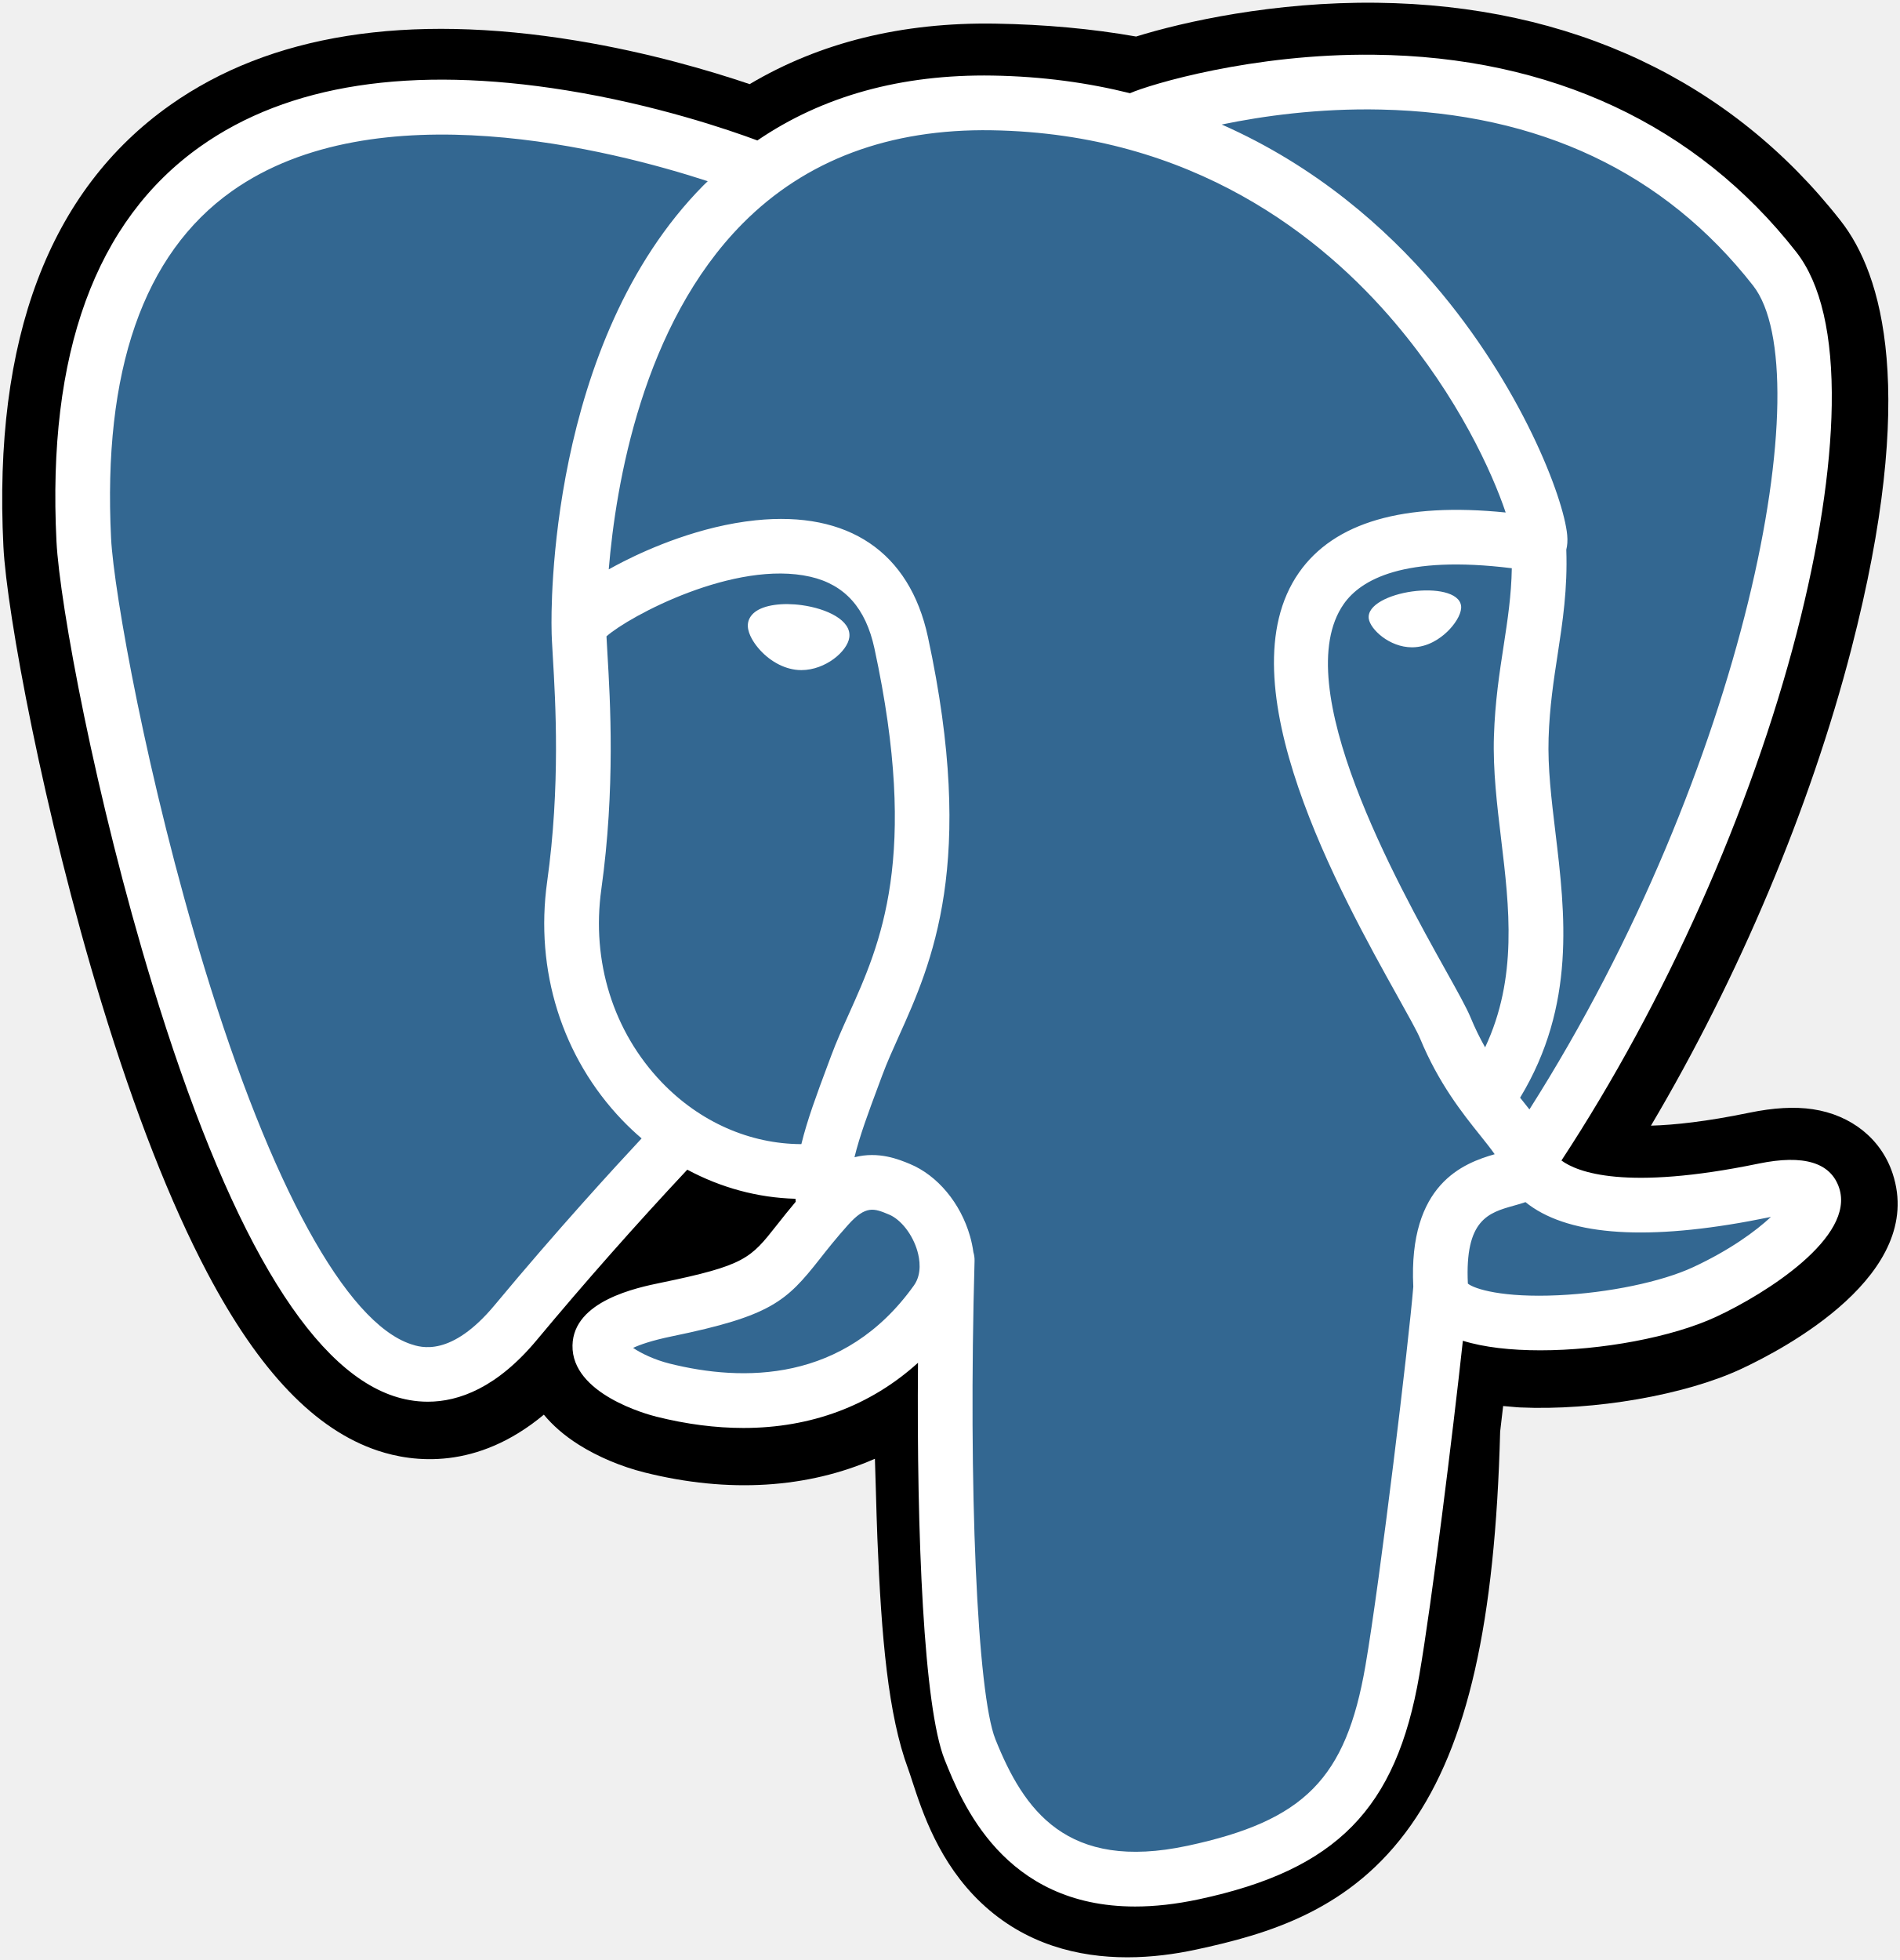
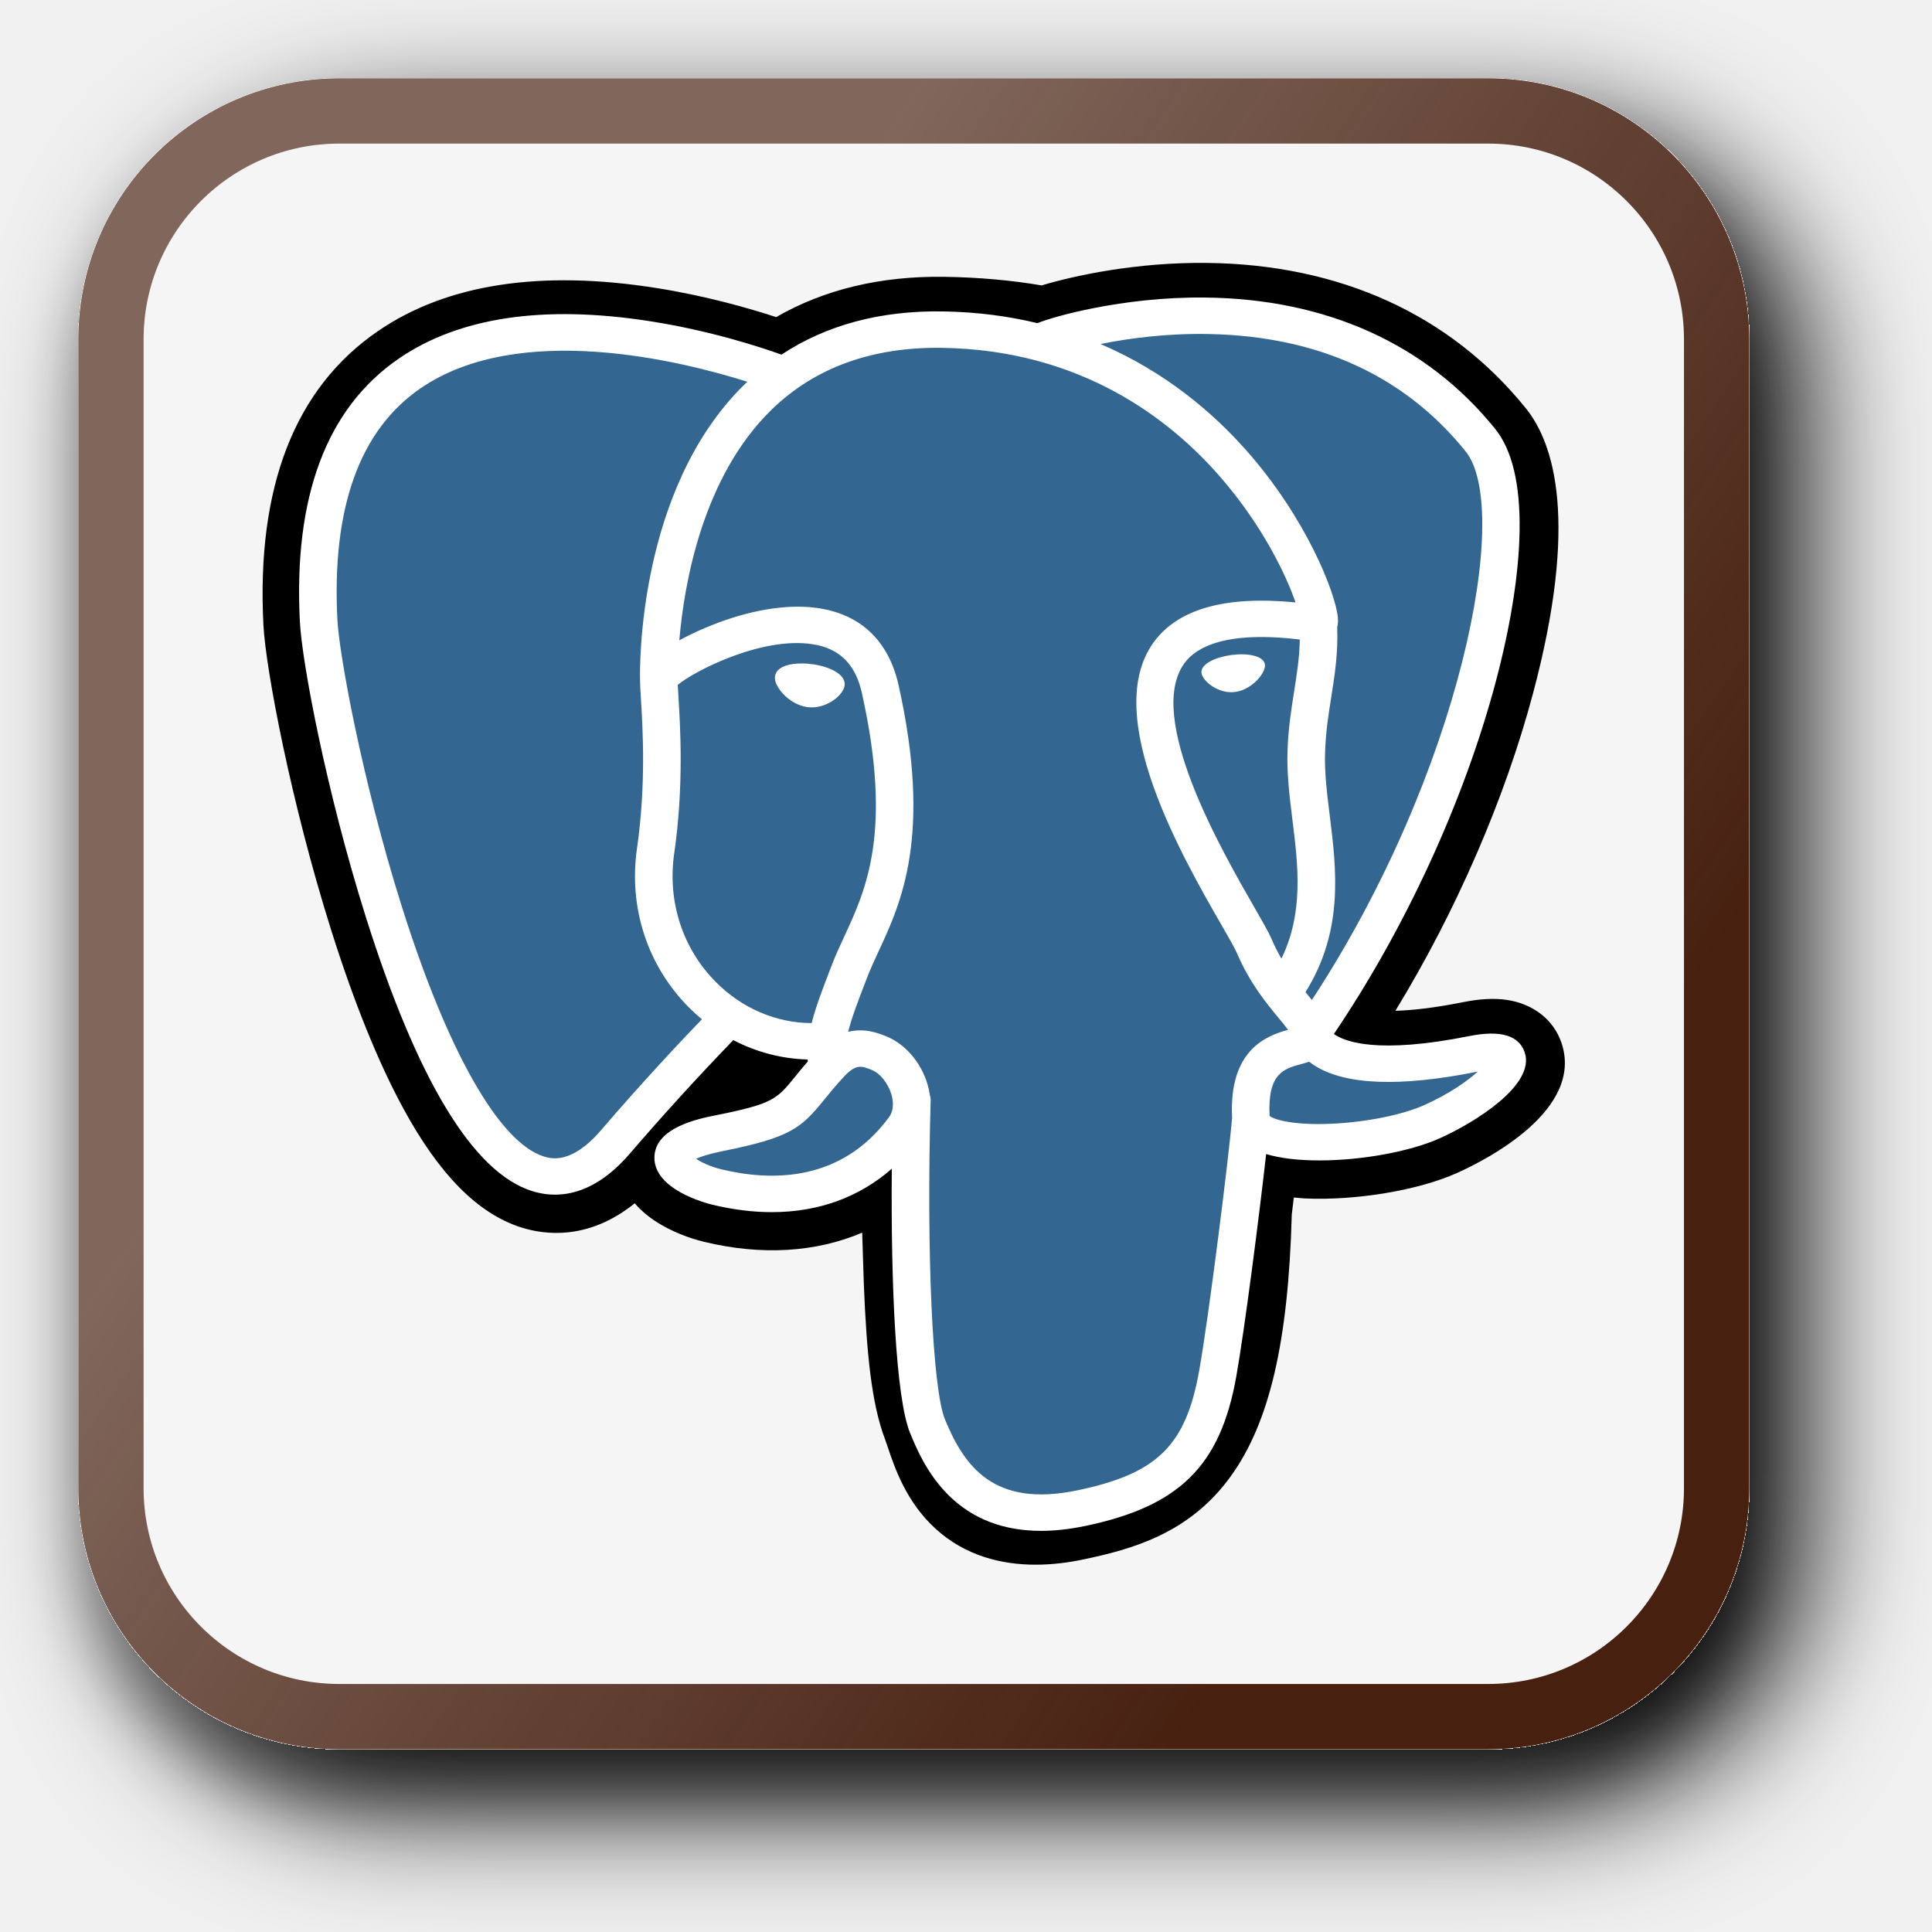
- <svg xmlns="http://www.w3.org/2000/svg" width="2424" height="2500" preserveAspectRatio="xMinYMin meet" viewBox="0 0 256 264">
-   <path d="M255.008 158.086c-1.535-4.649-5.556-7.887-10.756-8.664-2.452-.366-5.26-.21-8.583.475-5.792 1.195-10.089 1.65-13.225 1.738 11.837-19.985 21.462-42.775 27.003-64.228 8.96-34.689 4.172-50.492-1.423-57.64C233.217 10.847 211.614.683 185.552.372c-13.903-.17-26.108 2.575-32.475 4.549-5.928-1.046-12.302-1.63-18.99-1.738-12.537-.2-23.614 2.533-33.079 8.15-5.24-1.772-13.65-4.27-23.362-5.864-22.842-3.75-41.252-.828-54.718 8.685C6.622 25.672-.937 45.684.461 73.634c.444 8.874 5.408 35.874 13.224 61.48 4.492 14.718 9.282 26.94 14.237 36.33 7.027 13.315 14.546 21.156 22.987 23.972 4.731 1.576 13.327 2.68 22.368-4.85 1.146 1.388 2.675 2.767 4.704 4.048 2.577 1.625 5.728 2.953 8.875 3.74 11.341 2.835 21.964 2.126 31.027-1.848.056 1.612.099 3.152.135 4.482.06 2.157.12 4.272.199 6.25.537 13.374 1.447 23.773 4.143 31.049.148.4.347 1.01.557 1.657 1.345 4.118 3.594 11.012 9.316 16.411 5.925 5.593 13.092 7.308 19.656 7.308 3.292 0 6.433-.432 9.188-1.022 9.82-2.105 20.973-5.311 29.041-16.799 7.628-10.86 11.336-27.217 12.007-52.99.087-.729.167-1.425.244-2.088l.16-1.362 1.797.158.463.031c10.002.456 22.232-1.665 29.743-5.154 5.935-2.754 24.954-12.795 20.476-26.351" />
-   <path fill="#336791" d="M237.906 160.722c-29.74 6.135-31.785-3.934-31.785-3.934 31.4-46.593 44.527-105.736 33.2-120.211-30.904-39.485-84.399-20.811-85.292-20.327l-.287.052c-5.876-1.22-12.451-1.946-19.842-2.067-13.456-.22-23.664 3.528-31.41 9.402 0 0-95.43-39.314-90.991 49.444.944 18.882 27.064 142.873 58.218 105.422 11.387-13.695 22.39-25.274 22.39-25.274 5.464 3.63 12.006 5.482 18.864 4.817l.533-.452c-.166 1.7-.09 3.363.213 5.332-8.026 8.967-5.667 10.541-21.711 13.844-16.235 3.346-6.698 9.302-.471 10.86 7.549 1.887 25.013 4.561 36.813-11.958l-.47 1.885c3.144 2.519 5.352 16.383 4.982 28.952-.37 12.568-.617 21.197 1.86 27.937 2.479 6.74 4.948 21.905 26.04 17.386 17.623-3.777 26.756-13.564 28.027-29.89.901-11.606 2.942-9.89 3.07-20.267l1.637-4.912c1.887-15.733.3-20.809 11.157-18.448l2.64.232c7.99.363 18.45-1.286 24.589-4.139 13.218-6.134 21.058-16.377 8.024-13.686h.002" />
-   <path fill="#FFF" d="M108.076 81.525c-2.68-.373-5.107-.028-6.335.902-.69.523-.904 1.129-.962 1.546-.154 1.105.62 2.327 1.096 2.957 1.346 1.784 3.312 3.01 5.258 3.28.282.04.563.058.842.058 3.245 0 6.196-2.527 6.456-4.392.325-2.336-3.066-3.893-6.355-4.35M196.86 81.599c-.256-1.831-3.514-2.353-6.606-1.923-3.088.43-6.082 1.824-5.832 3.659.2 1.427 2.777 3.863 5.827 3.863.258 0 .518-.017.78-.054 2.036-.282 3.53-1.575 4.24-2.32 1.08-1.136 1.706-2.402 1.591-3.225" />
-   <path fill="#FFF" d="M247.802 160.025c-1.134-3.429-4.784-4.532-10.848-3.28-18.005 3.716-24.453 1.142-26.57-.417 13.995-21.32 25.508-47.092 31.719-71.137 2.942-11.39 4.567-21.968 4.7-30.59.147-9.463-1.465-16.417-4.789-20.665-13.402-17.125-33.072-26.311-56.882-26.563-16.369-.184-30.199 4.005-32.88 5.183-5.646-1.404-11.801-2.266-18.502-2.376-12.288-.199-22.91 2.743-31.704 8.74-3.82-1.422-13.692-4.811-25.765-6.756-20.872-3.36-37.458-.814-49.294 7.571-14.123 10.006-20.643 27.892-19.38 53.16.425 8.501 5.269 34.653 12.913 59.698 10.062 32.964 21 51.625 32.508 55.464 1.347.449 2.9.763 4.613.763 4.198 0 9.345-1.892 14.7-8.33a529.832 529.832 0 0 1 20.261-22.926c4.524 2.428 9.494 3.784 14.577 3.92.01.133.023.266.035.398a117.66 117.66 0 0 0-2.57 3.175c-3.522 4.471-4.255 5.402-15.592 7.736-3.225.666-11.79 2.431-11.916 8.435-.136 6.56 10.125 9.315 11.294 9.607 4.074 1.02 7.999 1.523 11.742 1.523 9.103 0 17.114-2.992 23.516-8.781-.197 23.386.778 46.43 3.586 53.451 2.3 5.748 7.918 19.795 25.664 19.794 2.604 0 5.47-.303 8.623-.979 18.521-3.97 26.564-12.156 29.675-30.203 1.665-9.645 4.522-32.676 5.866-45.03 2.836.885 6.487 1.29 10.434 1.289 8.232 0 17.731-1.749 23.688-4.514 6.692-3.108 18.768-10.734 16.578-17.36zm-44.106-83.48c-.061 3.647-.563 6.958-1.095 10.414-.573 3.717-1.165 7.56-1.314 12.225-.147 4.54.42 9.26.968 13.825 1.108 9.22 2.245 18.712-2.156 28.078a36.508 36.508 0 0 1-1.95-4.009c-.547-1.326-1.735-3.456-3.38-6.404-6.399-11.476-21.384-38.35-13.713-49.316 2.285-3.264 8.084-6.62 22.64-4.813zm-17.644-61.787c21.334.471 38.21 8.452 50.158 23.72 9.164 11.711-.927 64.998-30.14 110.969a171.33 171.33 0 0 0-.886-1.117l-.37-.462c7.549-12.467 6.073-24.802 4.759-35.738-.54-4.488-1.05-8.727-.92-12.709.134-4.22.692-7.84 1.232-11.34.663-4.313 1.338-8.776 1.152-14.037.139-.552.195-1.204.122-1.978-.475-5.045-6.235-20.144-17.975-33.81-6.422-7.475-15.787-15.84-28.574-21.482 5.5-1.14 13.021-2.203 21.442-2.016zM66.674 175.778c-5.9 7.094-9.974 5.734-11.314 5.288-8.73-2.912-18.86-21.364-27.791-50.624-7.728-25.318-12.244-50.777-12.602-57.916-1.128-22.578 4.345-38.313 16.268-46.769 19.404-13.76 51.306-5.524 64.125-1.347-.184.182-.376.352-.558.537-21.036 21.244-20.537 57.54-20.485 59.759-.002.856.07 2.068.168 3.735.362 6.105 1.036 17.467-.764 30.334-1.672 11.957 2.014 23.66 10.111 32.109a36.275 36.275 0 0 0 2.617 2.468c-3.604 3.86-11.437 12.396-19.775 22.426zm22.479-29.993c-6.526-6.81-9.49-16.282-8.133-25.99 1.9-13.592 1.199-25.43.822-31.79-.053-.89-.1-1.67-.127-2.285 3.073-2.725 17.314-10.355 27.47-8.028 4.634 1.061 7.458 4.217 8.632 9.645 6.076 28.103.804 39.816-3.432 49.229-.873 1.939-1.698 3.772-2.402 5.668l-.546 1.466c-1.382 3.706-2.668 7.152-3.465 10.424-6.938-.02-13.687-2.984-18.819-8.34zm1.065 37.9c-2.026-.506-3.848-1.385-4.917-2.114.893-.42 2.482-.992 5.238-1.56 13.337-2.745 15.397-4.683 19.895-10.394 1.031-1.31 2.2-2.794 3.819-4.602l.002-.002c2.411-2.7 3.514-2.242 5.514-1.412 1.621.67 3.2 2.702 3.84 4.938.303 1.056.643 3.06-.47 4.62-9.396 13.156-23.088 12.987-32.921 10.526zm69.799 64.952c-16.316 3.496-22.093-4.829-25.9-14.346-2.457-6.144-3.665-33.85-2.808-64.447.011-.407-.047-.8-.159-1.17a15.444 15.444 0 0 0-.456-2.162c-1.274-4.452-4.379-8.176-8.104-9.72-1.48-.613-4.196-1.738-7.46-.903.696-2.868 1.903-6.107 3.212-9.614l.549-1.475c.618-1.663 1.394-3.386 2.214-5.21 4.433-9.848 10.504-23.337 3.915-53.81-2.468-11.414-10.71-16.988-23.204-15.693-7.49.775-14.343 3.797-17.761 5.53-.735.372-1.407.732-2.035 1.082.954-11.5 4.558-32.992 18.04-46.59 8.489-8.56 19.794-12.788 33.568-12.56 27.14.444 44.544 14.372 54.366 25.979 8.464 10.001 13.047 20.076 14.876 25.51-13.755-1.399-23.11 1.316-27.852 8.096-10.317 14.748 5.644 43.372 13.315 57.129 1.407 2.521 2.621 4.7 3.003 5.626 2.498 6.054 5.732 10.096 8.093 13.046.724.904 1.426 1.781 1.96 2.547-4.166 1.201-11.649 3.976-10.967 17.847-.55 6.96-4.461 39.546-6.448 51.059-2.623 15.21-8.22 20.875-23.957 24.25zm68.104-77.936c-4.26 1.977-11.389 3.46-18.161 3.779-7.48.35-11.288-.838-12.184-1.569-.42-8.644 2.797-9.547 6.202-10.503.535-.15 1.057-.297 1.561-.473.313.255.656.508 1.032.756 6.012 3.968 16.735 4.396 31.874 1.271l.166-.033c-2.042 1.909-5.536 4.471-10.49 6.772z" />
+ <svg xmlns="http://www.w3.org/2000/svg" width="148" height="148" viewBox="0 0 148 148" fill="none">
+   <g filter="url(#filter0_dd_3_307)">
+     <rect x="6" y="6" width="128" height="128" rx="20" fill="#F5F5F5" />
+     <rect x="8.5" y="8.5" width="123" height="123" rx="17.5" stroke="url(#paint0_linear_3_307)" stroke-width="5" />
+   </g>
+   <g clip-path="url(#clip0_3_307)">
+     <path d="M119.612 79.875C119.013 78.114 117.442 76.888 115.411 76.594C114.453 76.455 113.356 76.514 112.058 76.773C109.796 77.226 108.117 77.398 106.892 77.432C111.516 69.862 115.276 61.231 117.44 53.105C120.94 39.967 119.07 33.982 116.884 31.274C111.1 24.108 102.662 20.259 92.481 20.141C87.05 20.076 82.283 21.116 79.796 21.864C77.48 21.468 74.99 21.247 72.378 21.206C67.481 21.13 63.154 22.165 59.456 24.292C57.409 23.621 54.124 22.675 50.331 22.071C41.408 20.651 34.216 21.758 28.956 25.361C22.587 29.723 19.634 37.303 20.18 47.889C20.354 51.25 22.293 61.476 25.346 71.174C27.1 76.749 28.971 81.378 30.907 84.934C33.652 89.978 36.589 92.947 39.886 94.014C41.734 94.611 45.092 95.029 48.624 92.177C49.072 92.703 49.669 93.225 50.461 93.71C51.468 94.326 52.699 94.829 53.928 95.127C58.358 96.2 62.508 95.932 66.048 94.427C66.07 95.037 66.087 95.621 66.101 96.124C66.124 96.941 66.148 97.742 66.178 98.491C66.388 103.557 66.744 107.495 67.797 110.251C67.855 110.403 67.932 110.634 68.014 110.879C68.54 112.438 69.418 115.05 71.653 117.094C73.968 119.213 76.768 119.862 79.332 119.862C80.618 119.862 81.844 119.699 82.921 119.475C86.757 118.678 91.113 117.464 94.265 113.113C97.245 108.999 98.693 102.804 98.955 93.043C98.989 92.767 99.02 92.503 99.05 92.252L99.113 91.736L99.815 91.796L99.996 91.808C103.903 91.98 108.68 91.177 111.614 89.856C113.932 88.812 121.362 85.009 119.612 79.875Z" fill="black" />
+     <path d="M112.932 80.874C101.315 83.197 100.516 79.383 100.516 79.383C112.782 61.736 117.909 39.336 113.485 33.853C101.413 18.899 80.516 25.971 80.168 26.155L80.055 26.174C77.76 25.712 75.192 25.437 72.305 25.392C67.048 25.308 63.061 26.728 60.035 28.953C60.035 28.953 22.758 14.062 24.492 47.679C24.86 54.831 35.064 101.793 47.233 87.608C51.681 82.421 55.979 78.035 55.979 78.035C58.114 79.41 60.669 80.112 63.348 79.86L63.556 79.689C63.491 80.333 63.521 80.963 63.639 81.708C60.504 85.105 61.426 85.701 55.159 86.952C48.817 88.219 52.542 90.475 54.975 91.065C57.923 91.78 64.745 92.792 69.355 86.536L69.171 87.25C70.399 88.204 71.262 93.455 71.117 98.215C70.973 102.975 70.876 106.244 71.844 108.796C72.812 111.349 73.777 117.093 82.016 115.381C88.9 113.951 92.467 110.244 92.964 104.061C93.316 99.665 94.113 100.315 94.163 96.384L94.802 94.524C95.539 88.565 94.919 86.643 99.16 87.537L100.192 87.625C103.313 87.762 107.399 87.138 109.797 86.057C114.96 83.734 118.023 79.854 112.931 80.874H112.932Z" fill="#336791" />
+     <path d="M62.217 50.878C61.17 50.736 60.222 50.867 59.743 51.219C59.473 51.417 59.389 51.647 59.367 51.805C59.307 52.223 59.609 52.686 59.795 52.925C60.321 53.6 61.089 54.065 61.849 54.167C61.959 54.182 62.069 54.189 62.178 54.189C63.445 54.189 64.598 53.232 64.7 52.526C64.827 51.641 63.502 51.051 62.217 50.878ZM96.898 50.906C96.798 50.212 95.526 50.014 94.318 50.177C93.112 50.34 91.942 50.868 92.04 51.563C92.118 52.104 93.125 53.026 94.316 53.026C94.417 53.026 94.518 53.02 94.621 53.006C95.416 52.899 96 52.409 96.277 52.127C96.699 51.697 96.943 51.217 96.898 50.906Z" fill="white" />
+     <path d="M116.798 80.609C116.355 79.311 114.929 78.893 112.56 79.367C105.527 80.775 103.008 79.8 102.181 79.209C107.648 71.134 112.145 61.373 114.571 52.266C115.721 47.952 116.355 43.946 116.407 40.68C116.465 37.096 115.835 34.462 114.537 32.853C109.302 26.367 101.618 22.888 92.317 22.793C85.923 22.723 80.521 24.309 79.473 24.756C77.268 24.224 74.864 23.897 72.246 23.856C67.446 23.78 63.297 24.895 59.862 27.166C58.37 26.627 54.513 25.344 49.797 24.607C41.644 23.334 35.165 24.299 30.542 27.475C25.025 31.264 22.478 38.039 22.971 47.609C23.137 50.829 25.03 60.734 28.016 70.22C31.946 82.705 36.219 89.773 40.714 91.227C41.24 91.397 41.847 91.516 42.516 91.516C44.156 91.516 46.166 90.799 48.258 88.361C50.81 85.393 53.449 82.497 56.173 79.677C57.94 80.597 59.881 81.111 61.867 81.162C61.871 81.212 61.876 81.263 61.88 81.313C61.539 81.708 61.204 82.109 60.877 82.515C59.501 84.209 59.215 84.561 54.786 85.445C53.526 85.698 50.181 86.366 50.131 88.64C50.078 91.125 54.086 92.168 54.543 92.279C56.134 92.665 57.668 92.856 59.13 92.856C62.686 92.856 65.815 91.722 68.316 89.53C68.239 98.387 68.62 107.115 69.716 109.774C70.615 111.951 72.809 117.272 79.741 117.271C80.759 117.271 81.878 117.157 83.11 116.901C90.344 115.397 93.486 112.296 94.702 105.461C95.352 101.808 96.468 93.085 96.993 88.406C98.101 88.741 99.527 88.895 101.069 88.894C104.284 88.894 107.995 88.232 110.322 87.185C112.936 86.007 117.653 83.119 116.798 80.609ZM99.569 48.991C99.545 50.373 99.349 51.627 99.141 52.936C98.917 54.343 98.686 55.799 98.628 57.566C98.57 59.285 98.792 61.073 99.006 62.802C99.439 66.294 99.883 69.889 98.164 73.437C97.878 72.946 97.624 72.439 97.402 71.918C97.188 71.416 96.724 70.609 96.082 69.493C93.582 65.146 87.728 54.968 90.725 50.814C91.618 49.578 93.883 48.307 99.569 48.991ZM92.677 25.59C101.01 25.768 107.602 28.791 112.27 34.574C115.849 39.009 111.907 59.191 100.496 76.603C100.381 76.462 100.266 76.32 100.15 76.18L100.005 76.005C102.954 71.283 102.378 66.611 101.864 62.469C101.654 60.769 101.454 59.164 101.505 57.656C101.557 56.057 101.775 54.686 101.986 53.361C102.245 51.727 102.509 50.037 102.436 48.044C102.491 47.835 102.513 47.588 102.484 47.295C102.298 45.384 100.048 39.666 95.463 34.489C92.954 31.658 89.296 28.49 84.301 26.353C86.449 25.921 89.387 25.519 92.677 25.59ZM46.044 86.576C43.74 89.263 42.148 88.748 41.625 88.579C38.215 87.476 34.258 80.487 30.769 69.405C27.75 59.816 25.986 50.173 25.846 47.469C25.406 38.918 27.544 32.958 32.201 29.756C39.781 24.544 52.243 27.663 57.25 29.245C57.178 29.314 57.103 29.379 57.032 29.449C48.815 37.495 49.01 51.242 49.03 52.082C49.029 52.407 49.057 52.866 49.096 53.497C49.237 55.809 49.5 60.113 48.797 64.986C48.144 69.515 49.584 73.947 52.747 77.147C53.072 77.475 53.413 77.787 53.769 78.082C52.361 79.544 49.302 82.777 46.044 86.576ZM54.825 75.216C52.276 72.637 51.118 69.049 51.648 65.372C52.391 60.224 52.117 55.741 51.969 53.332C51.949 52.995 51.931 52.699 51.92 52.466C53.12 51.434 58.683 48.544 62.65 49.426C64.461 49.828 65.564 51.023 66.022 53.079C68.396 63.723 66.336 68.159 64.682 71.724C64.341 72.459 64.018 73.153 63.743 73.871L63.53 74.426C62.99 75.83 62.488 77.135 62.177 78.374C59.466 78.367 56.83 77.244 54.825 75.216V75.216ZM55.241 89.571C54.45 89.379 53.738 89.046 53.321 88.77C53.669 88.611 54.29 88.394 55.367 88.179C60.577 87.139 61.381 86.406 63.138 84.242C63.541 83.746 63.998 83.184 64.63 82.499L64.631 82.499C65.573 81.476 66.004 81.65 66.785 81.964C67.418 82.218 68.035 82.987 68.285 83.834C68.403 84.234 68.536 84.993 68.101 85.584C64.431 90.567 59.082 90.503 55.241 89.571ZM82.507 114.171C76.133 115.495 73.877 112.342 72.389 108.738C71.43 106.411 70.958 95.917 71.293 84.328C71.297 84.174 71.274 84.025 71.231 83.885C71.191 83.609 71.132 83.335 71.052 83.066C70.555 81.38 69.342 79.97 67.887 79.385C67.309 79.153 66.248 78.727 64.973 79.043C65.245 77.957 65.716 76.73 66.227 75.402L66.442 74.843C66.683 74.213 66.986 73.561 67.307 72.87C69.038 69.14 71.41 64.031 68.836 52.489C67.872 48.166 64.652 46.055 59.772 46.545C56.846 46.839 54.169 47.984 52.834 48.64C52.547 48.781 52.284 48.917 52.039 49.05C52.412 44.694 53.819 36.554 59.086 31.404C62.402 28.162 66.818 26.56 72.198 26.647C82.8 26.815 89.599 32.09 93.435 36.486C96.741 40.274 98.532 44.09 99.246 46.148C93.873 45.618 90.219 46.647 88.366 49.215C84.336 54.8 90.571 65.642 93.568 70.852C94.117 71.807 94.591 72.632 94.741 72.983C95.716 75.276 96.98 76.807 97.902 77.924C98.185 78.266 98.459 78.599 98.668 78.889C97.04 79.344 94.117 80.395 94.384 85.648C94.169 88.284 92.641 100.626 91.865 104.987C90.84 110.748 88.654 112.893 82.507 114.172V114.171ZM109.11 84.653C107.446 85.402 104.661 85.963 102.016 86.084C99.094 86.217 97.606 85.767 97.256 85.49C97.092 82.216 98.349 81.874 99.679 81.512C99.888 81.455 100.092 81.4 100.289 81.333C100.411 81.43 100.545 81.525 100.692 81.619C103.04 83.122 107.229 83.284 113.143 82.101L113.207 82.088C112.41 82.811 111.045 83.781 109.11 84.653Z" fill="white" />
+   </g>
+   <defs>
+     <filter id="filter0_dd_3_307" x="0" y="0" width="148" height="148" filterUnits="userSpaceOnUse" color-interpolation-filters="sRGB">
+       <feFlood flood-opacity="0" result="BackgroundImageFix" />
+       <feColorMatrix in="SourceAlpha" type="matrix" values="0 0 0 0 0 0 0 0 0 0 0 0 0 0 0 0 0 0 127 0" result="hardAlpha" />
+       <feOffset dx="4" dy="4" />
+       <feGaussianBlur stdDeviation="5" />
+       <feComposite in2="hardAlpha" operator="out" />
+       <feColorMatrix type="matrix" values="0 0 0 0 0 0 0 0 0 0 0 0 0 0 0 0 0 0 1 0" />
+       <feBlend mode="normal" in2="BackgroundImageFix" result="effect1_dropShadow_3_307" />
+       <feColorMatrix in="SourceAlpha" type="matrix" values="0 0 0 0 0 0 0 0 0 0 0 0 0 0 0 0 0 0 127 0" result="hardAlpha" />
+       <feOffset dy="4" />
+       <feGaussianBlur stdDeviation="2" />
+       <feComposite in2="hardAlpha" operator="out" />
+       <feColorMatrix type="matrix" values="0 0 0 0 0 0 0 0 0 0 0 0 0 0 0 0 0 0 0.25 0" />
+       <feBlend mode="normal" in2="effect1_dropShadow_3_307" result="effect2_dropShadow_3_307" />
+       <feBlend mode="normal" in="SourceGraphic" in2="effect2_dropShadow_3_307" result="shape" />
+     </filter>
+     <linearGradient id="paint0_linear_3_307" x1="-13.059" y1="-13.714" x2="178.885" y2="117.157" gradientUnits="userSpaceOnUse">
+       <stop offset="0.344" stop-color="#472010" stop-opacity="0.67" />
+       <stop offset="0.724" stop-color="#472010" />
+     </linearGradient>
+     <clipPath id="clip0_3_307">
+       <rect width="100" height="100" fill="white" transform="translate(20 20)" />
+     </clipPath>
+   </defs>
</svg>
